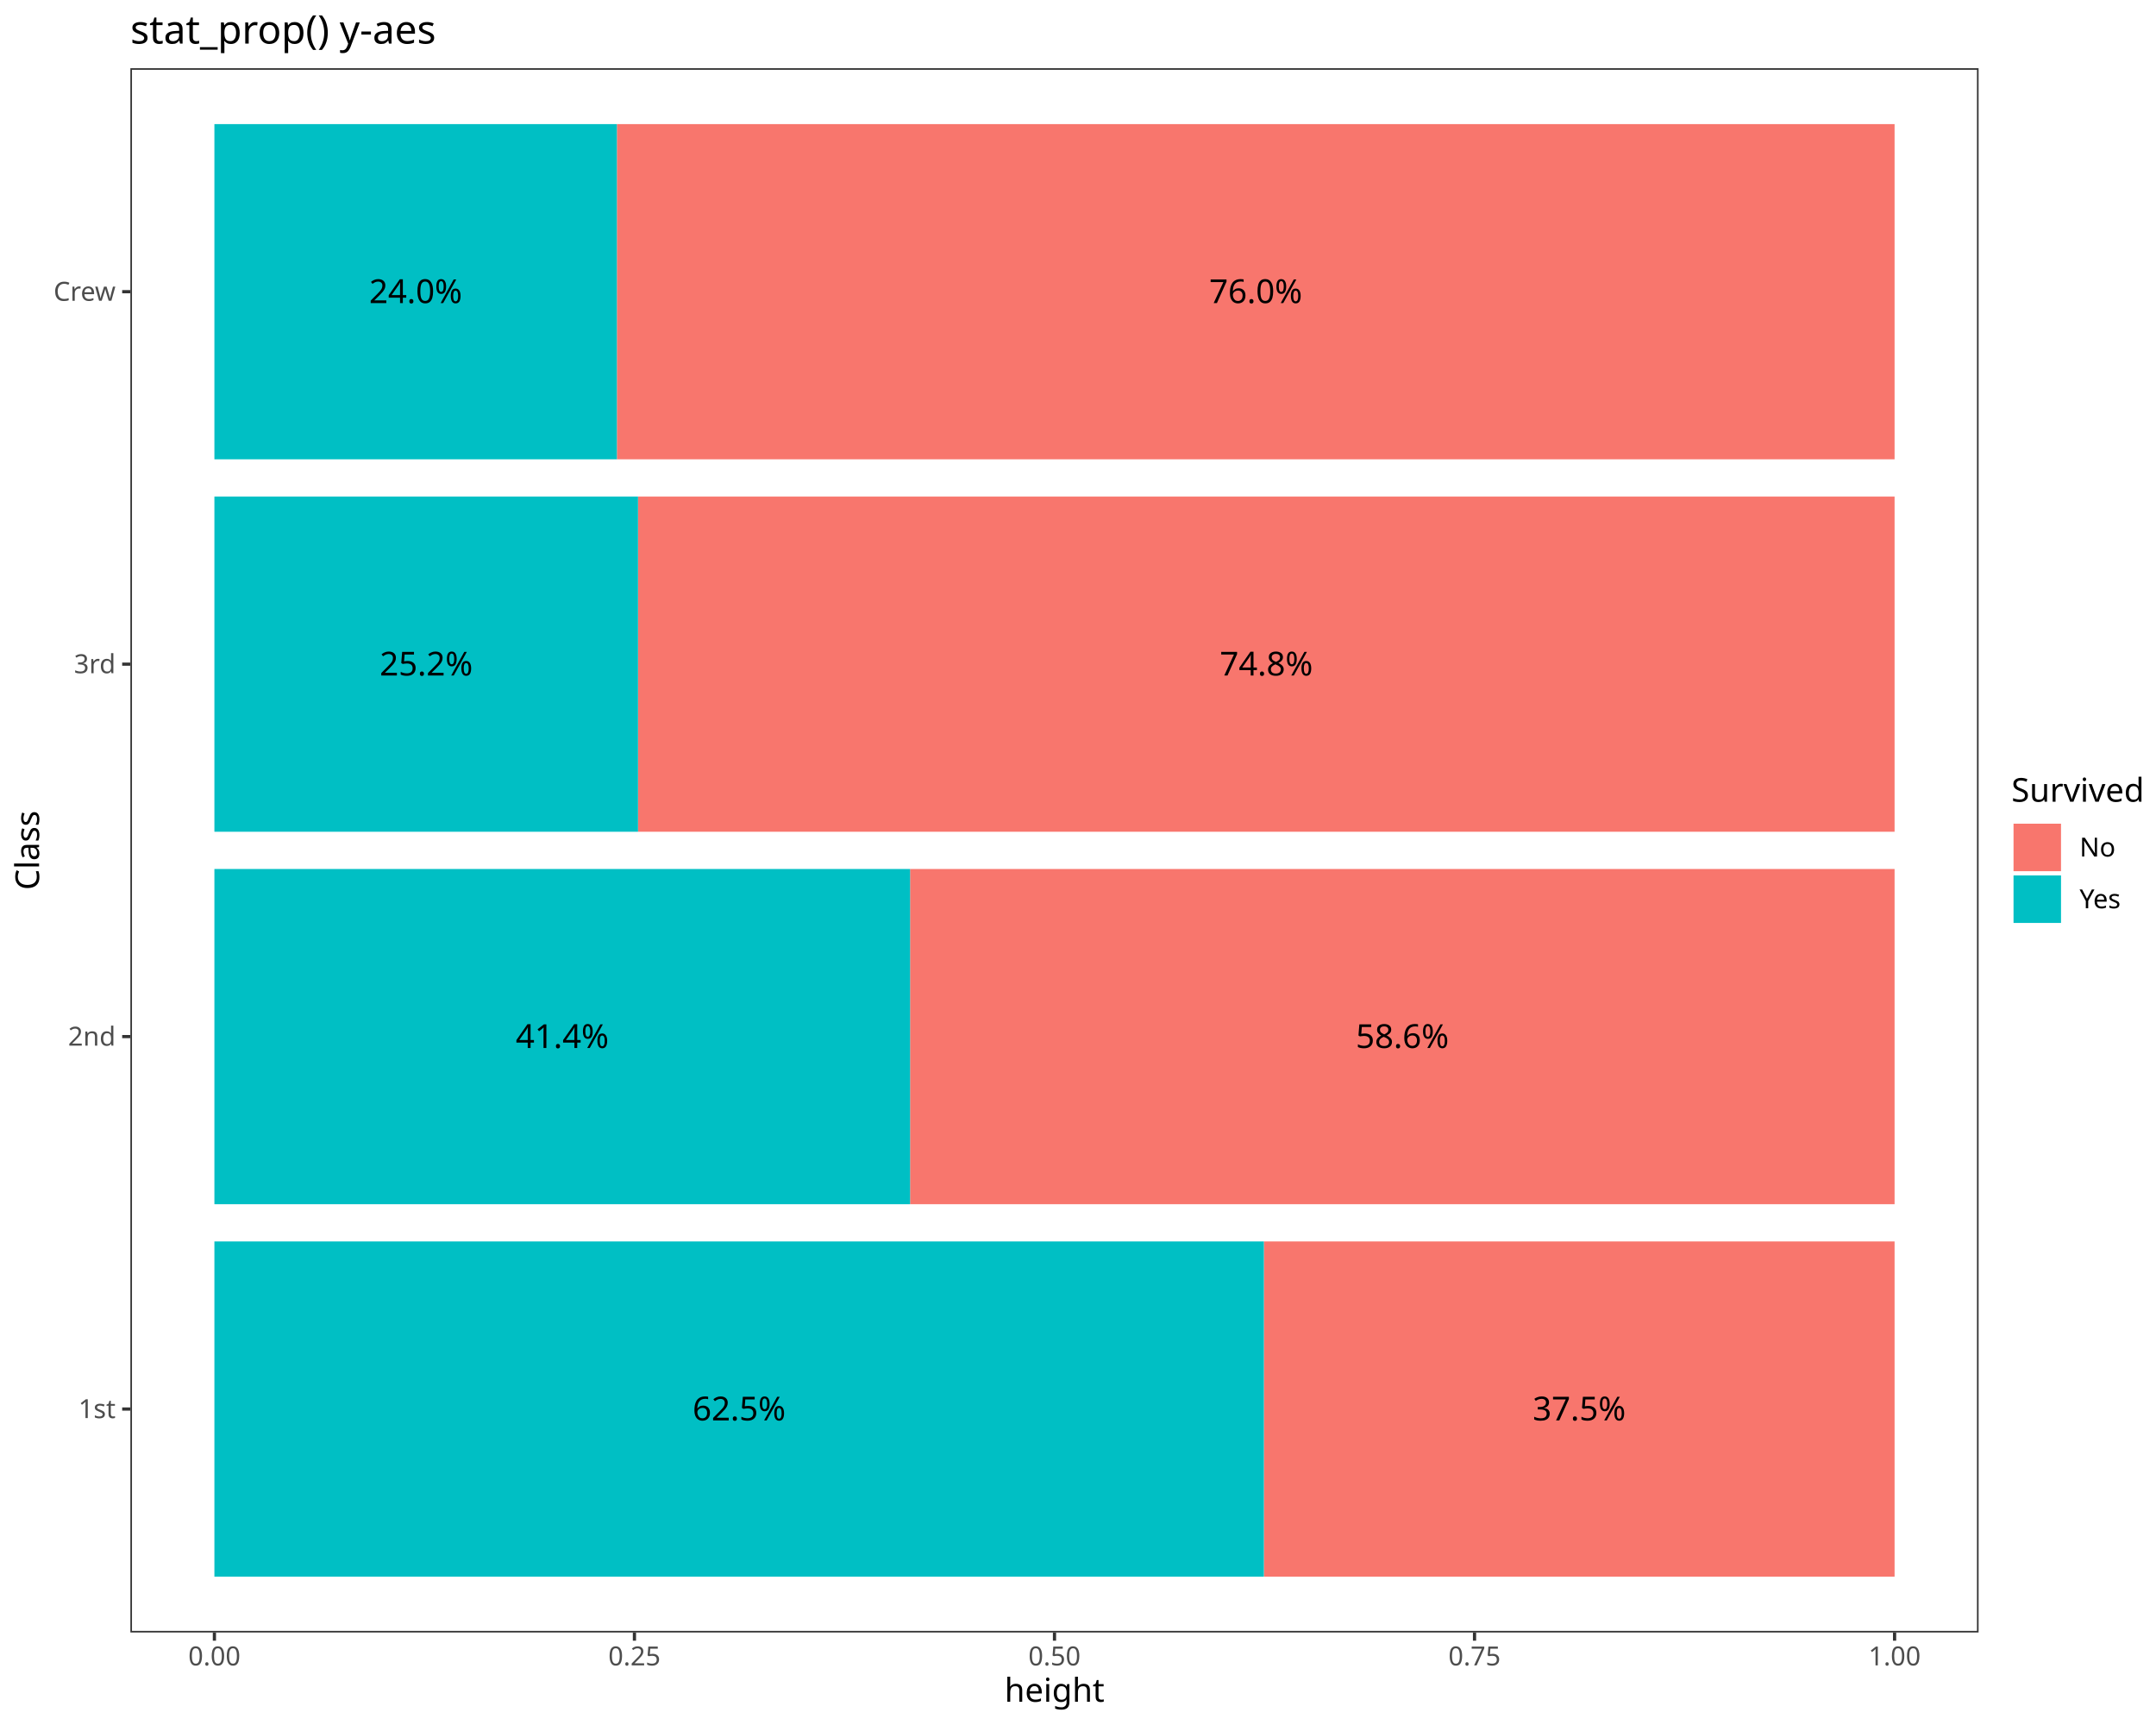
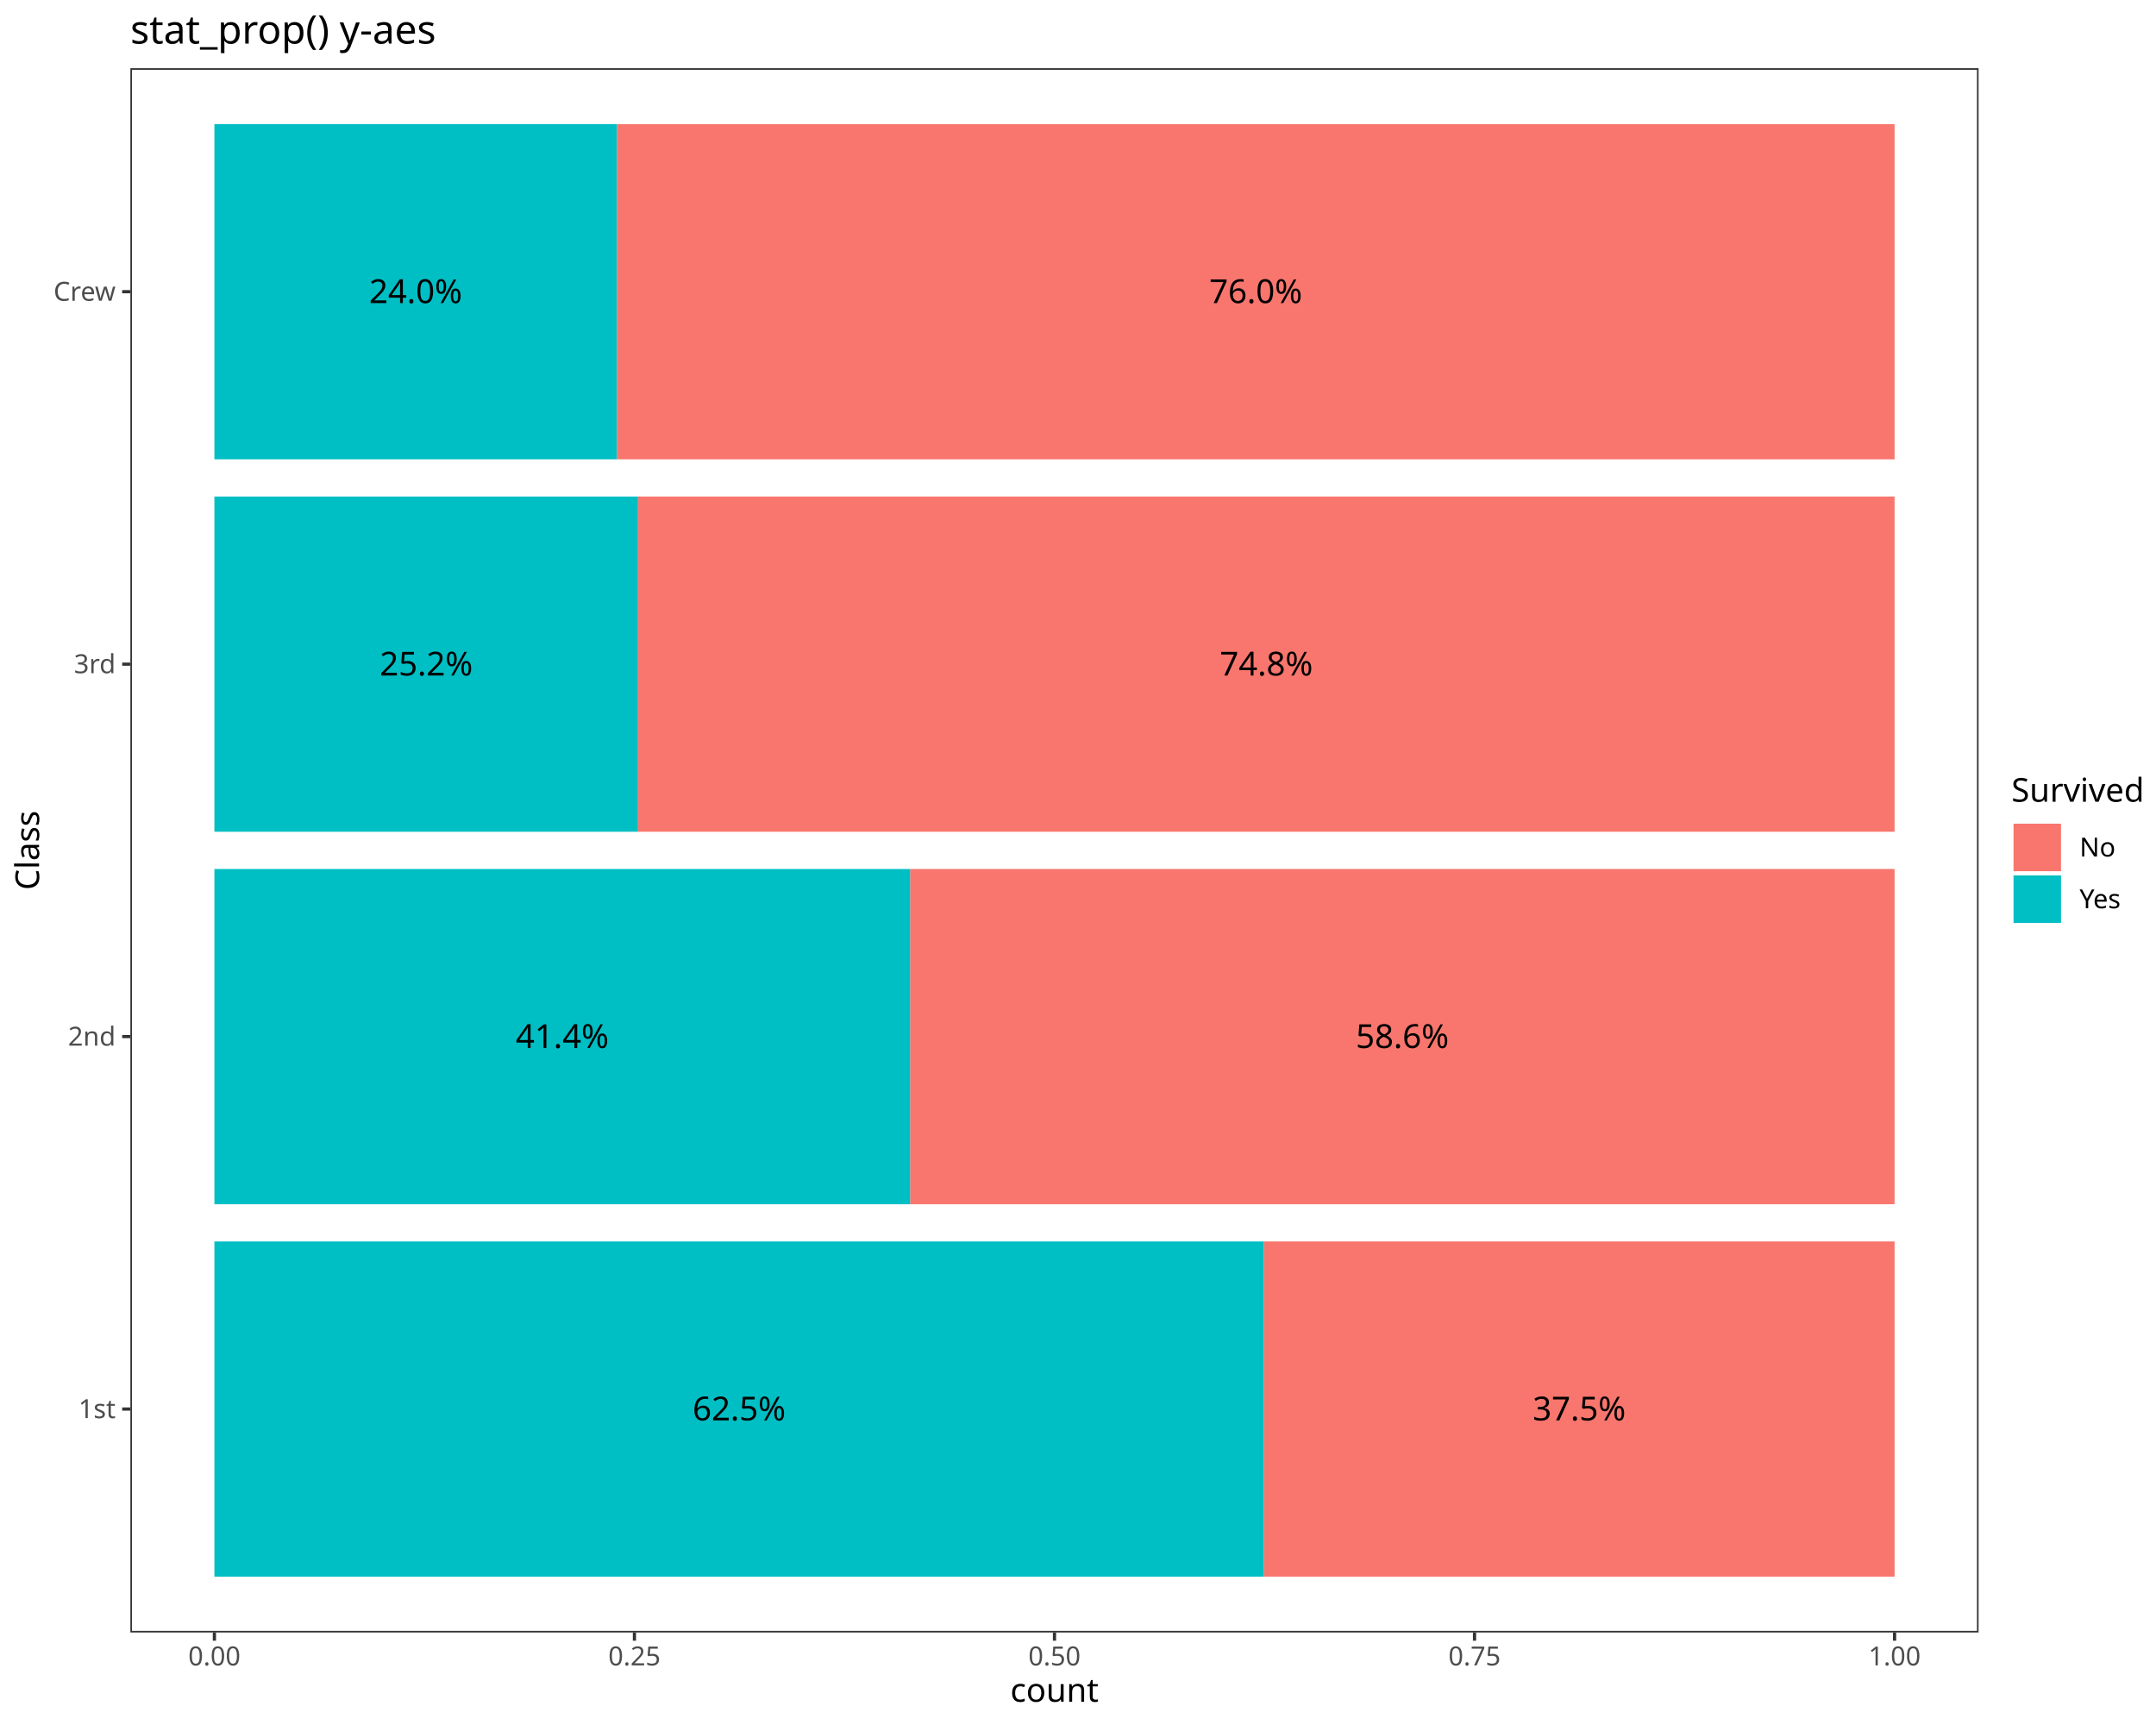
<svg xmlns="http://www.w3.org/2000/svg" class="svglite" data-engine-version="2.0" width="720.00pt" height="576.00pt" viewBox="0 0 720.00 576.00">
  <defs>
    <style type="text/css">
    .svglite line, .svglite polyline, .svglite polygon, .svglite path, .svglite rect, .svglite circle {
      fill: none;
      stroke: #000000;
      stroke-linecap: round;
      stroke-linejoin: round;
      stroke-miterlimit: 10.00;
    }
  </style>
  </defs>
  <rect width="100%" height="100%" style="stroke: none; fill: #FFFFFF;" />
  <defs>
    <clipPath id="cpMC4wMHw3MjAuMDB8MC4wMHw1NzYuMDA=">
      <rect x="0.00" y="0.00" width="720.00" height="576.00" />
    </clipPath>
  </defs>
  <g clip-path="url(#cpMC4wMHw3MjAuMDB8MC4wMHw1NzYuMDA=)">
    <rect x="0.00" y="0.00" width="720.00" height="576.00" style="stroke-width: 1.07; stroke: #FFFFFF; fill: #FFFFFF;" />
  </g>
  <defs>
    <clipPath id="cpNDMuNTR8NjYwLjc1fDIyLjc4fDU0NS4xMQ==">
      <rect x="43.54" y="22.78" width="617.21" height="522.33" />
    </clipPath>
  </defs>
  <g clip-path="url(#cpNDMuNTR8NjYwLjc1fDIyLjc4fDU0NS4xMQ==)">
    <rect x="43.54" y="22.78" width="617.21" height="522.33" style="stroke-width: 1.07; stroke: none; fill: #FFFFFF;" />
    <rect x="422.07" y="414.53" width="210.63" height="111.93" style="stroke-width: 1.07; stroke: none; stroke-linecap: butt; stroke-linejoin: miter; fill: #F8766D;" />
    <rect x="71.60" y="414.53" width="350.47" height="111.93" style="stroke-width: 1.07; stroke: none; stroke-linecap: butt; stroke-linejoin: miter; fill: #00BFC4;" />
    <rect x="303.91" y="290.17" width="328.79" height="111.93" style="stroke-width: 1.07; stroke: none; stroke-linecap: butt; stroke-linejoin: miter; fill: #F8766D;" />
    <rect x="71.60" y="290.17" width="232.32" height="111.93" style="stroke-width: 1.07; stroke: none; stroke-linecap: butt; stroke-linejoin: miter; fill: #00BFC4;" />
    <rect x="213.07" y="165.80" width="419.63" height="111.93" style="stroke-width: 1.07; stroke: none; stroke-linecap: butt; stroke-linejoin: miter; fill: #F8766D;" />
    <rect x="71.60" y="165.80" width="141.47" height="111.93" style="stroke-width: 1.07; stroke: none; stroke-linecap: butt; stroke-linejoin: miter; fill: #00BFC4;" />
    <rect x="206.01" y="41.44" width="426.69" height="111.93" style="stroke-width: 1.07; stroke: none; stroke-linecap: butt; stroke-linejoin: miter; fill: #F8766D;" />
    <rect x="71.60" y="41.44" width="134.41" height="111.93" style="stroke-width: 1.07; stroke: none; stroke-linecap: butt; stroke-linejoin: miter; fill: #00BFC4;" />
    <text x="527.38" y="474.29" text-anchor="middle" style="font-size: 11.04px; font-family: sans;" textLength="31.30px" lengthAdjust="spacingAndGlyphs">37.5%</text>
    <text x="246.83" y="474.29" text-anchor="middle" style="font-size: 11.04px; font-family: sans;" textLength="31.30px" lengthAdjust="spacingAndGlyphs">62.5%</text>
    <text x="468.31" y="349.93" text-anchor="middle" style="font-size: 11.04px; font-family: sans;" textLength="31.30px" lengthAdjust="spacingAndGlyphs">58.6%</text>
    <text x="187.76" y="349.93" text-anchor="middle" style="font-size: 11.04px; font-family: sans;" textLength="31.30px" lengthAdjust="spacingAndGlyphs">41.4%</text>
    <text x="422.88" y="225.56" text-anchor="middle" style="font-size: 11.04px; font-family: sans;" textLength="31.30px" lengthAdjust="spacingAndGlyphs">74.8%</text>
    <text x="142.33" y="225.56" text-anchor="middle" style="font-size: 11.04px; font-family: sans;" textLength="31.30px" lengthAdjust="spacingAndGlyphs">25.2%</text>
    <text x="419.35" y="101.20" text-anchor="middle" style="font-size: 11.04px; font-family: sans;" textLength="31.30px" lengthAdjust="spacingAndGlyphs">76.0%</text>
    <text x="138.80" y="101.20" text-anchor="middle" style="font-size: 11.04px; font-family: sans;" textLength="31.30px" lengthAdjust="spacingAndGlyphs">24.0%</text>
    <rect x="43.54" y="22.78" width="617.21" height="522.33" style="stroke-width: 1.07; stroke: #333333;" />
  </g>
  <g clip-path="url(#cpMC4wMHw3MjAuMDB8MC4wMHw1NzYuMDA=)">
    <text x="38.61" y="473.52" text-anchor="end" style="font-size: 8.80px; fill: #4D4D4D; font-family: sans;" textLength="11.74px" lengthAdjust="spacingAndGlyphs">1st</text>
    <text x="38.61" y="349.16" text-anchor="end" style="font-size: 8.80px; fill: #4D4D4D; font-family: sans;" textLength="14.68px" lengthAdjust="spacingAndGlyphs">2nd</text>
    <text x="38.61" y="224.79" text-anchor="end" style="font-size: 8.80px; fill: #4D4D4D; font-family: sans;" textLength="12.72px" lengthAdjust="spacingAndGlyphs">3rd</text>
    <text x="38.61" y="100.43" text-anchor="end" style="font-size: 8.80px; fill: #4D4D4D; font-family: sans;" textLength="20.54px" lengthAdjust="spacingAndGlyphs">Crew</text>
    <polyline points="40.80,470.49 43.54,470.49 " style="stroke-width: 1.07; stroke: #333333; stroke-linecap: butt;" />
    <polyline points="40.80,346.13 43.54,346.13 " style="stroke-width: 1.07; stroke: #333333; stroke-linecap: butt;" />
    <polyline points="40.80,221.77 43.54,221.77 " style="stroke-width: 1.07; stroke: #333333; stroke-linecap: butt;" />
    <polyline points="40.80,97.40 43.54,97.40 " style="stroke-width: 1.07; stroke: #333333; stroke-linecap: butt;" />
    <polyline points="71.60,547.85 71.60,545.11 " style="stroke-width: 1.07; stroke: #333333; stroke-linecap: butt;" />
    <polyline points="211.87,547.85 211.87,545.11 " style="stroke-width: 1.07; stroke: #333333; stroke-linecap: butt;" />
    <polyline points="352.15,547.85 352.15,545.11 " style="stroke-width: 1.07; stroke: #333333; stroke-linecap: butt;" />
    <polyline points="492.42,547.85 492.42,545.11 " style="stroke-width: 1.07; stroke: #333333; stroke-linecap: butt;" />
    <polyline points="632.70,547.85 632.70,545.11 " style="stroke-width: 1.07; stroke: #333333; stroke-linecap: butt;" />
    <text x="71.60" y="556.10" text-anchor="middle" style="font-size: 8.80px; fill: #4D4D4D; font-family: sans;" textLength="17.13px" lengthAdjust="spacingAndGlyphs">0.00</text>
    <text x="211.87" y="556.10" text-anchor="middle" style="font-size: 8.80px; fill: #4D4D4D; font-family: sans;" textLength="17.13px" lengthAdjust="spacingAndGlyphs">0.25</text>
    <text x="352.15" y="556.10" text-anchor="middle" style="font-size: 8.80px; fill: #4D4D4D; font-family: sans;" textLength="17.13px" lengthAdjust="spacingAndGlyphs">0.50</text>
    <text x="492.42" y="556.10" text-anchor="middle" style="font-size: 8.80px; fill: #4D4D4D; font-family: sans;" textLength="17.13px" lengthAdjust="spacingAndGlyphs">0.75</text>
    <text x="632.70" y="556.10" text-anchor="middle" style="font-size: 8.80px; fill: #4D4D4D; font-family: sans;" textLength="17.13px" lengthAdjust="spacingAndGlyphs">1.00</text>
-     <text x="352.15" y="568.24" text-anchor="middle" style="font-size: 11.00px; font-family: sans;" textLength="29.97px" lengthAdjust="spacingAndGlyphs">height</text>
+     <text x="352.15" y="568.24" text-anchor="middle" style="font-size: 11.00px; font-family: sans;" textLength="26.91px" lengthAdjust="spacingAndGlyphs">count</text>
    <text transform="translate(13.05,283.95) rotate(-90)" text-anchor="middle" style="font-size: 11.00px; font-family: sans;" textLength="27.52px" lengthAdjust="spacingAndGlyphs">Class</text>
    <rect x="671.71" y="259.00" width="42.81" height="49.89" style="stroke-width: 1.07; stroke: none; fill: #FFFFFF;" />
    <text x="671.71" y="267.71" style="font-size: 11.00px; font-family: sans;" textLength="42.81px" lengthAdjust="spacingAndGlyphs">Survived</text>
    <rect x="671.71" y="274.33" width="17.28" height="17.28" style="stroke-width: 1.07; stroke: none; fill: #FFFFFF;" />
    <rect x="672.42" y="275.04" width="15.86" height="15.86" style="stroke-width: 1.07; stroke: none; stroke-linecap: butt; stroke-linejoin: miter; fill: #F8766D;" />
    <rect x="671.71" y="291.61" width="17.28" height="17.28" style="stroke-width: 1.07; stroke: none; fill: #FFFFFF;" />
    <rect x="672.42" y="292.32" width="15.86" height="15.86" style="stroke-width: 1.07; stroke: none; stroke-linecap: butt; stroke-linejoin: miter; fill: #00BFC4;" />
    <text x="694.47" y="286.00" style="font-size: 8.80px; font-family: sans;" textLength="11.25px" lengthAdjust="spacingAndGlyphs">No</text>
    <text x="694.47" y="303.28" style="font-size: 8.80px; font-family: sans;" textLength="15.17px" lengthAdjust="spacingAndGlyphs">Yes</text>
    <text x="43.54" y="14.56" style="font-size: 13.20px; font-family: sans;" textLength="99.79px" lengthAdjust="spacingAndGlyphs">stat_prop() y-aes</text>
  </g>
</svg>
